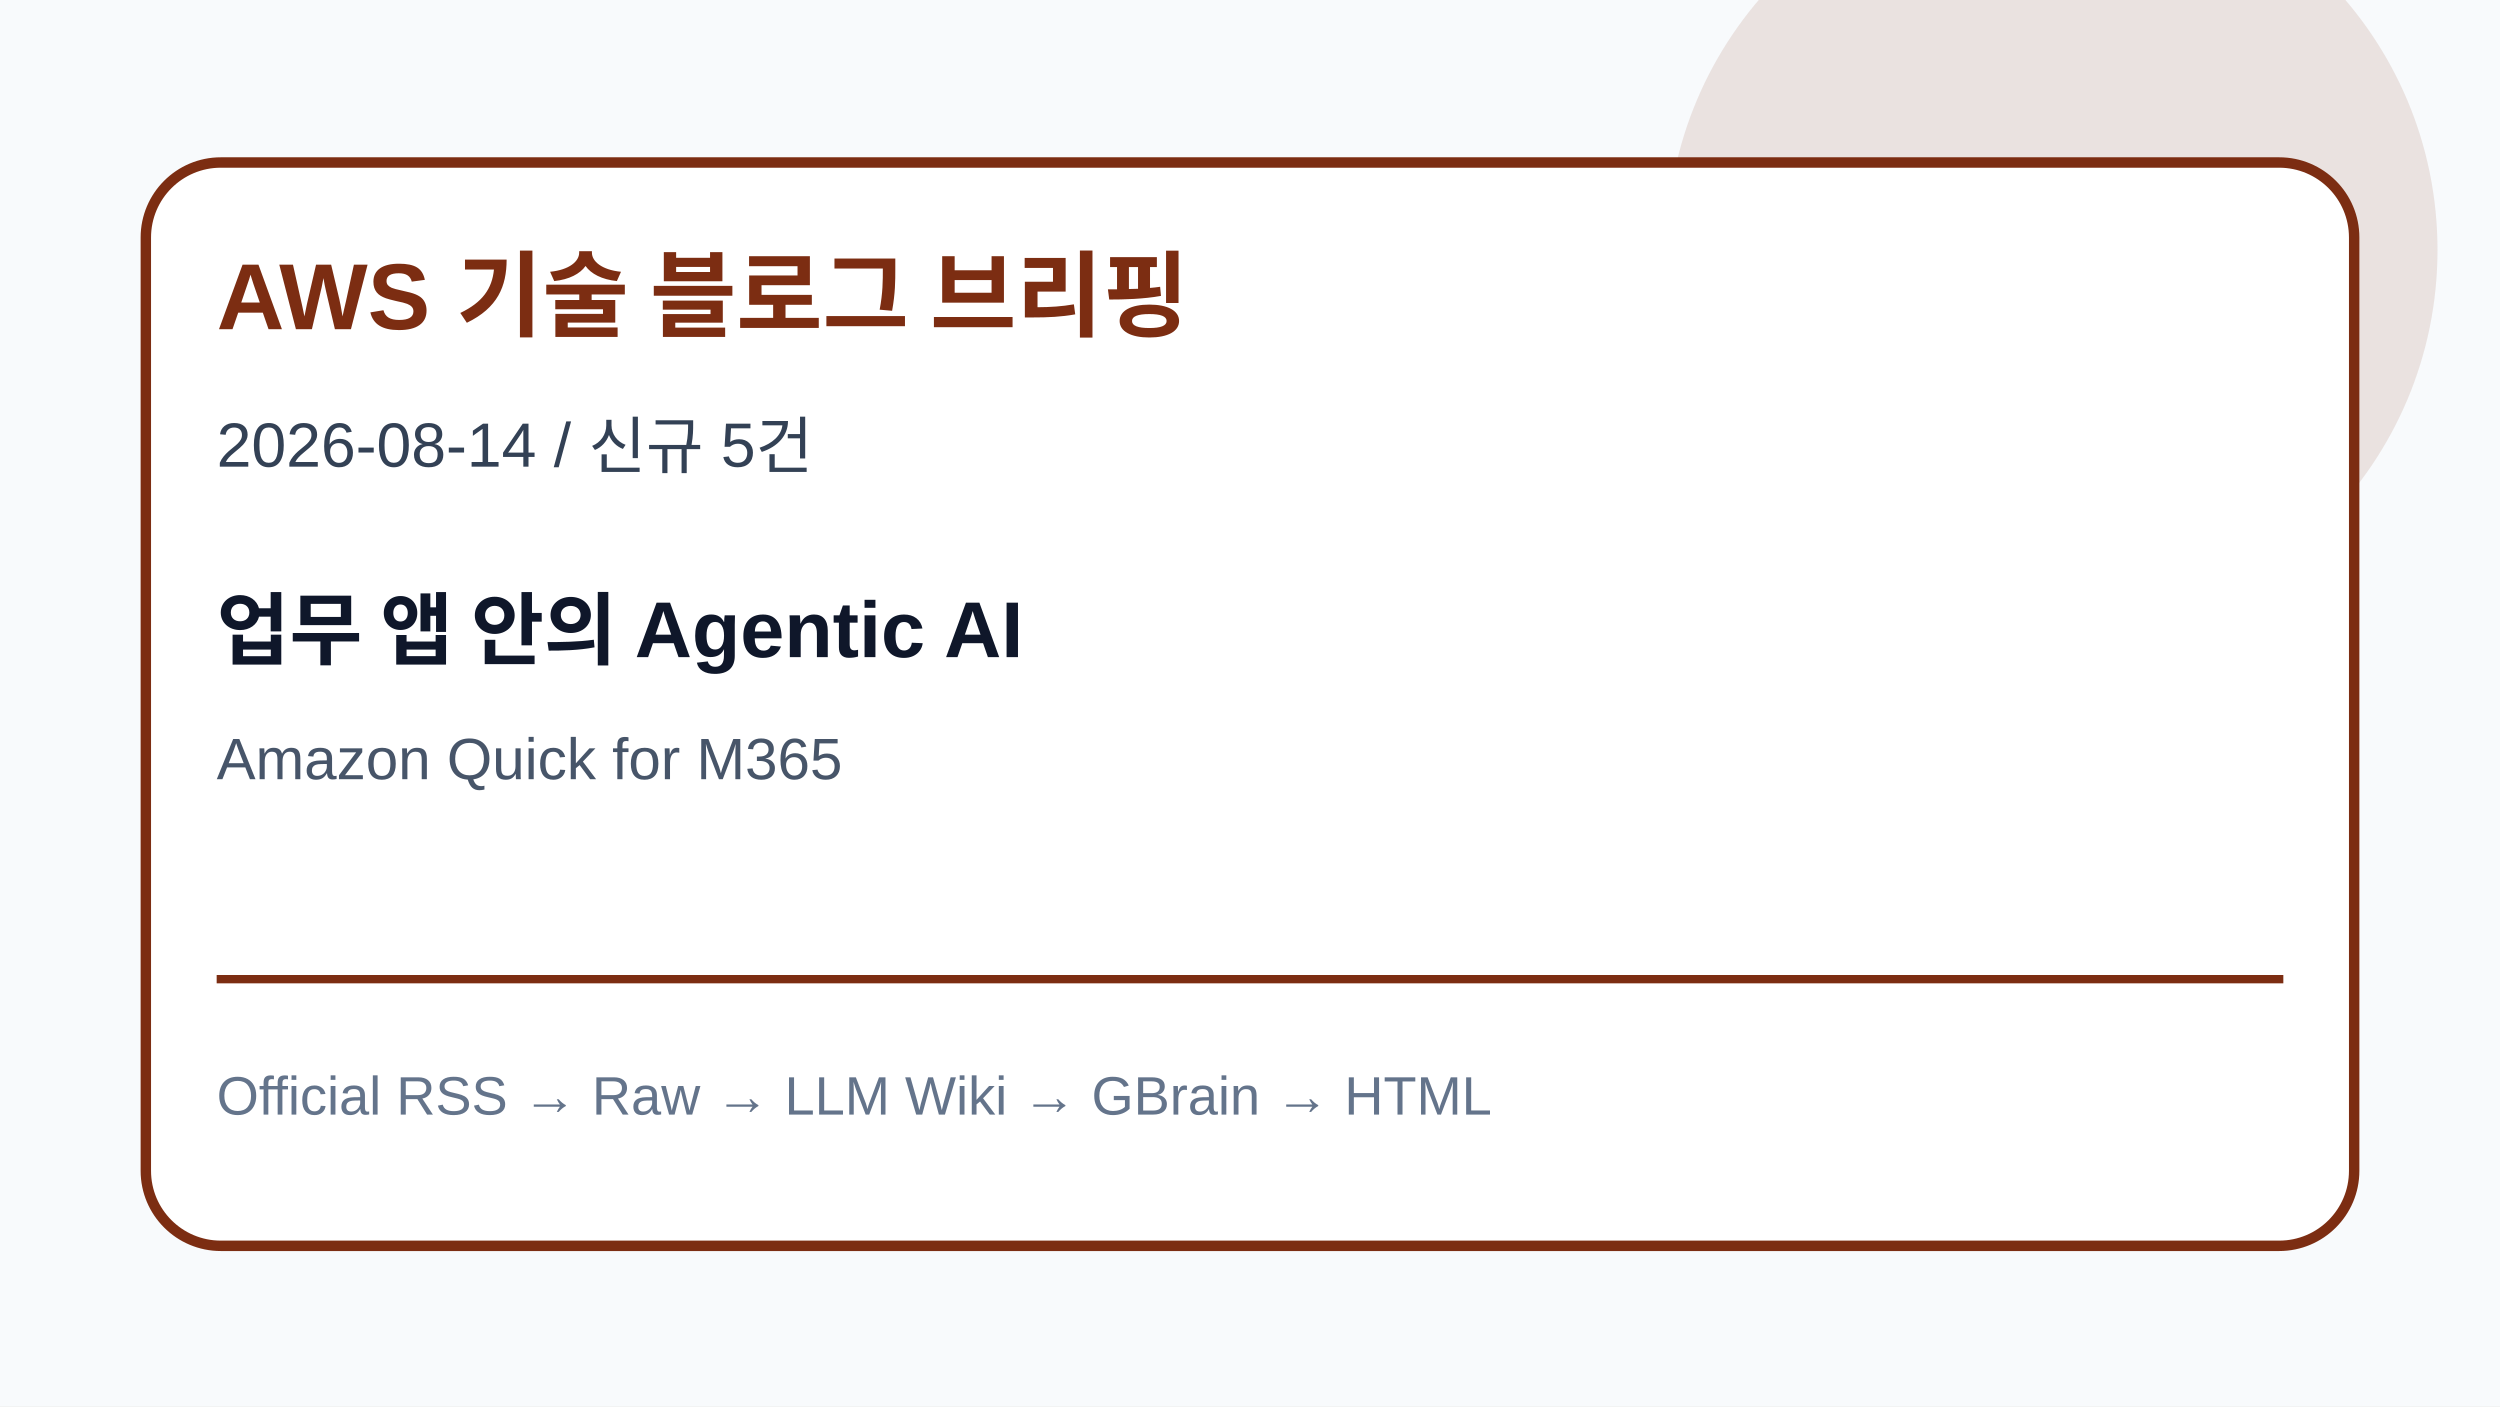
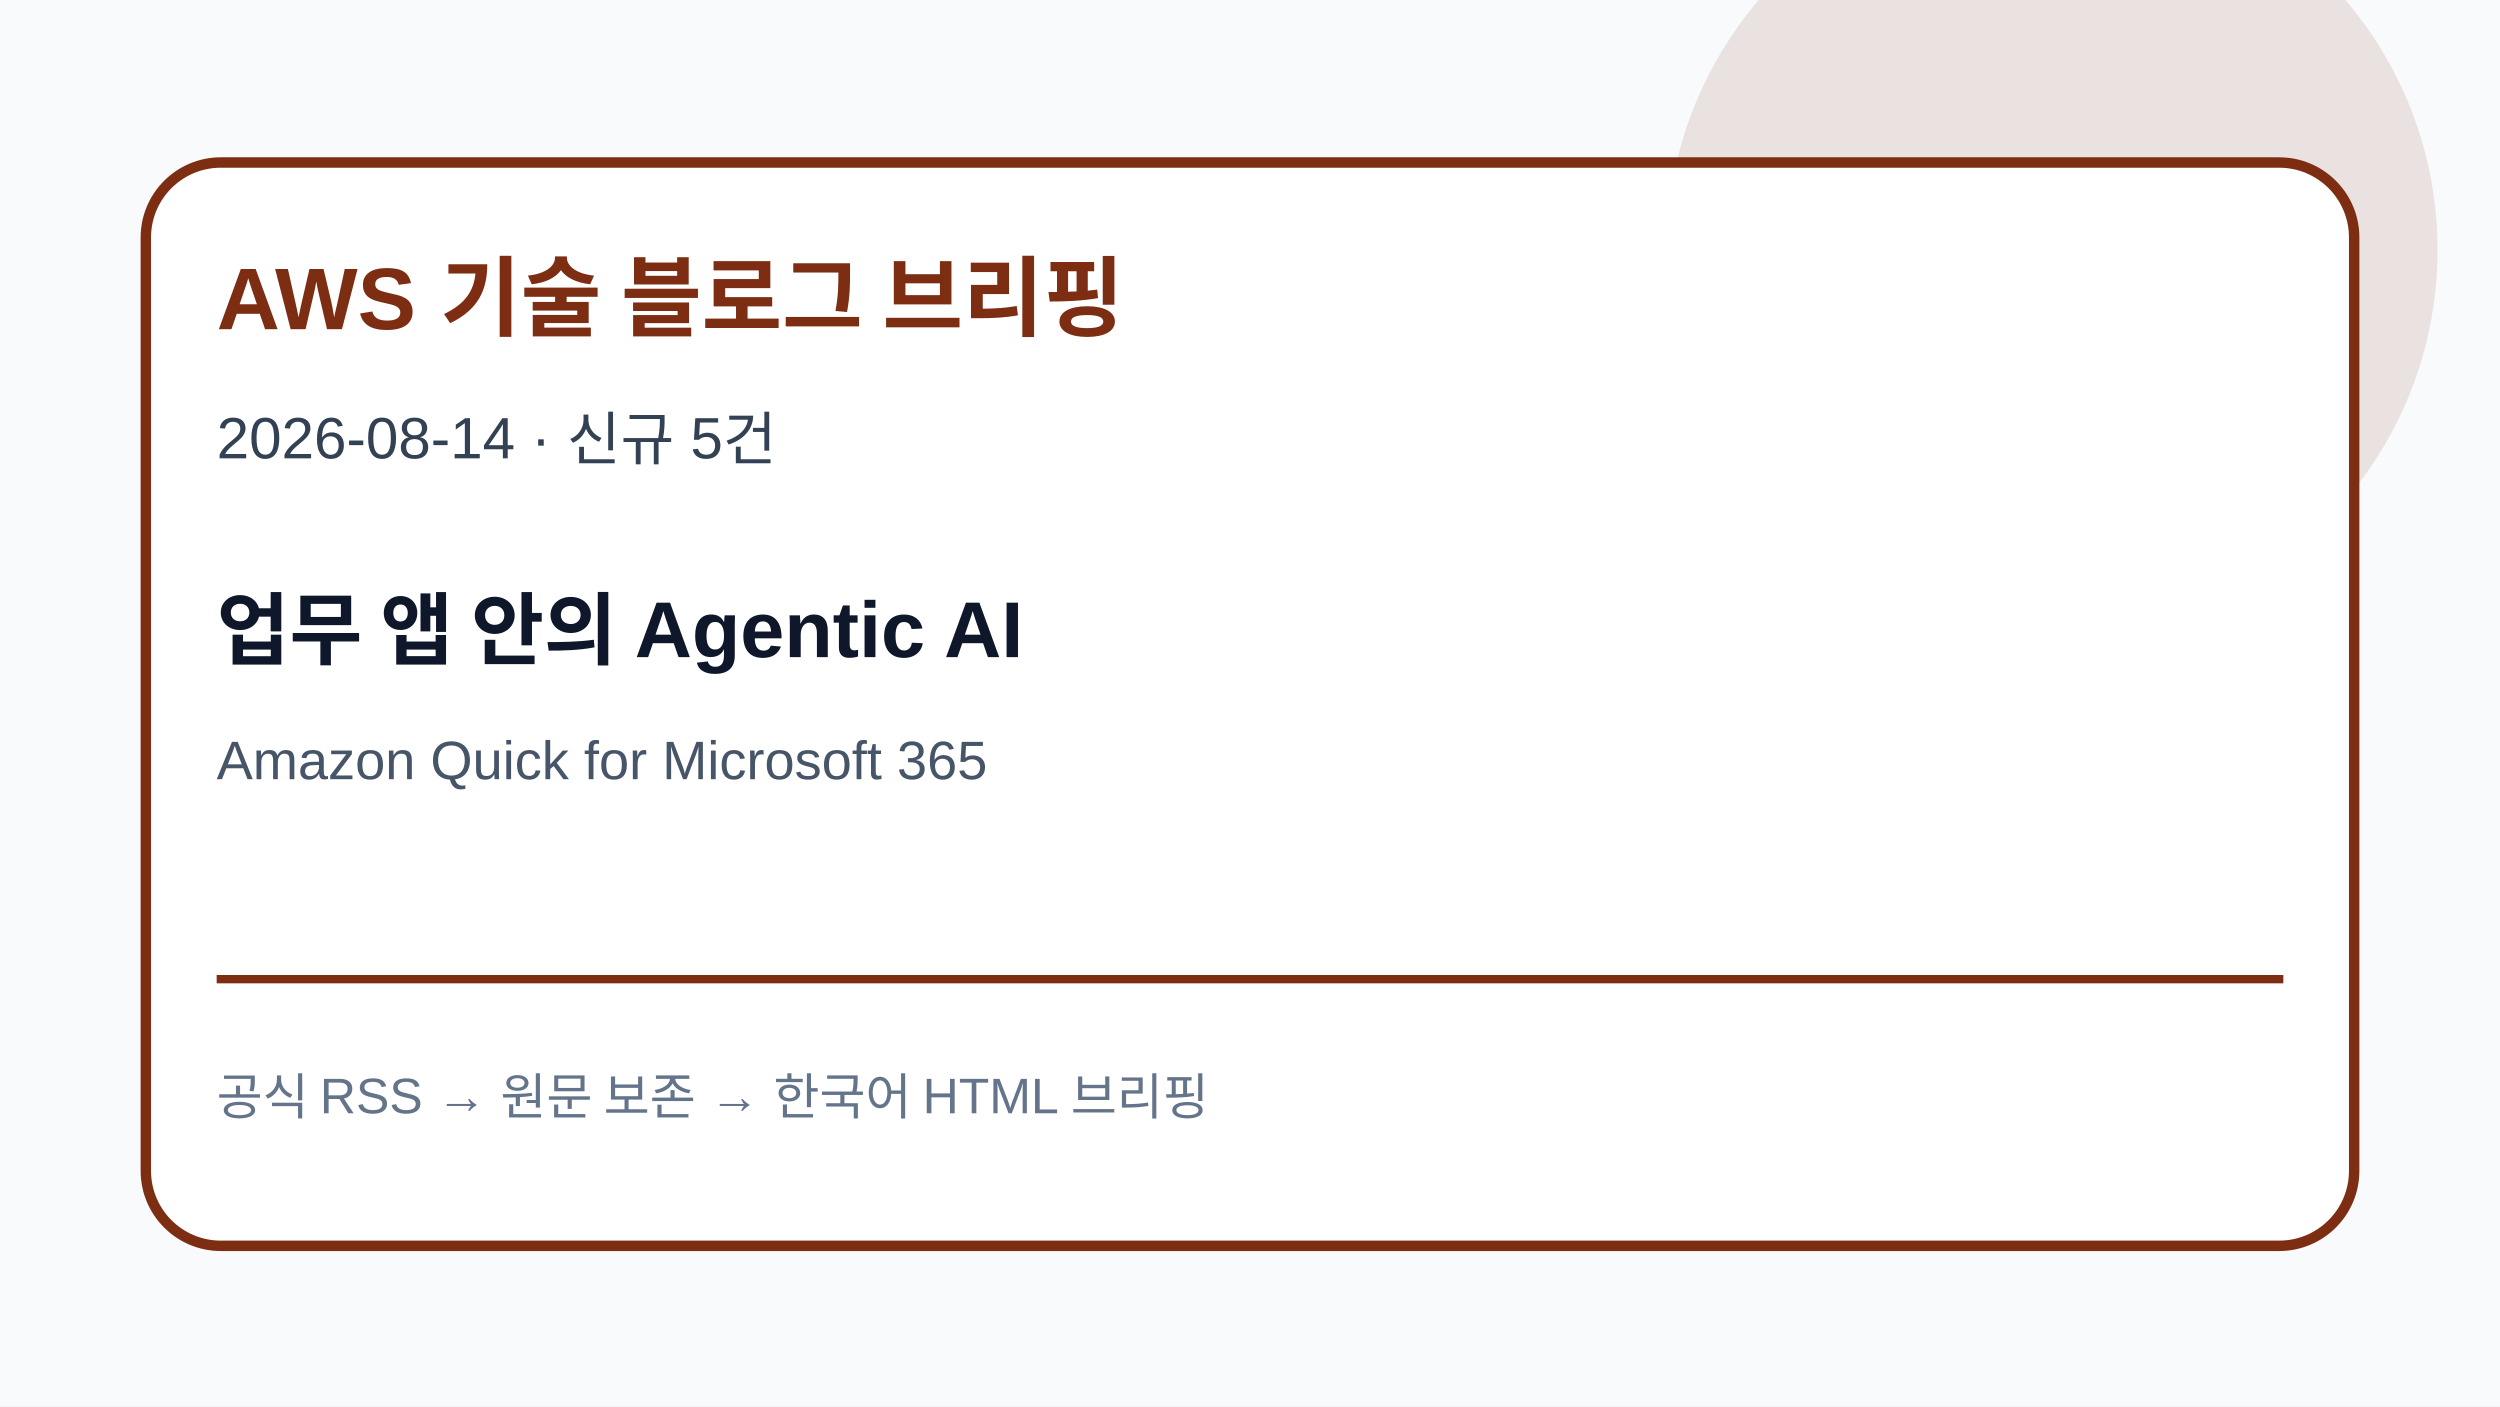
<svg xmlns="http://www.w3.org/2000/svg" width="1200" height="675" viewBox="0 0 1200 675">
  <rect width="1200" height="675" fill="#f8fafc" />
  <circle cx="985" cy="120" r="185" fill="#7c2d12" opacity="0.12" />
  <rect x="70" y="78" width="1060" height="520" rx="36" fill="white" stroke="#7c2d12" stroke-width="5" />
-   <text x="104" y="158" font-family="Arial, sans-serif" font-size="45" font-weight="700" fill="#7c2d12">AWS 기술 블로그 브리핑</text>
-   <text x="104" y="224" font-family="Arial, sans-serif" font-size="30" fill="#334155">2026-08-14 / 신규 5건</text>
-   <text x="104" y="316" font-family="Arial, sans-serif" font-size="38" font-weight="700" fill="#0f172a">업무 앱 안의 Agentic AI</text>
-   <text x="104" y="374" font-family="Arial, sans-serif" font-size="28" fill="#475569">Amazon Quick for M365</text>
+   <text x="104" y="158" font-family="Noto Sans KR, Arial, sans-serif" font-size="42" font-weight="700" fill="#7c2d12">AWS 기술 블로그 브리핑</text>
+   <text x="104" y="220" font-family="Noto Sans KR, Arial, sans-serif" font-size="28" fill="#334155">2026-08-14 · 신규 5건</text>
+   <text x="104" y="316" font-family="Noto Sans KR, Arial, sans-serif" font-size="38" font-weight="700" fill="#0f172a">업무 앱 안의 Agentic AI</text>
+   <text x="104" y="374" font-family="Noto Sans KR, Arial, sans-serif" font-size="26" fill="#475569">Amazon Quick for Microsoft 365</text>
  <path d="M104 470 H1096" stroke="#7c2d12" stroke-width="4" />
-   <text x="104" y="535" font-family="Arial, sans-serif" font-size="26" fill="#64748b">Official RSS → Raw → LLM Wiki → GBrain → HTML</text>
+   <text x="104" y="535" font-family="Noto Sans KR, Arial, sans-serif" font-size="24" fill="#64748b">공식 RSS → 원문 보존 → 한국어 HTML 브리핑</text>
</svg>
